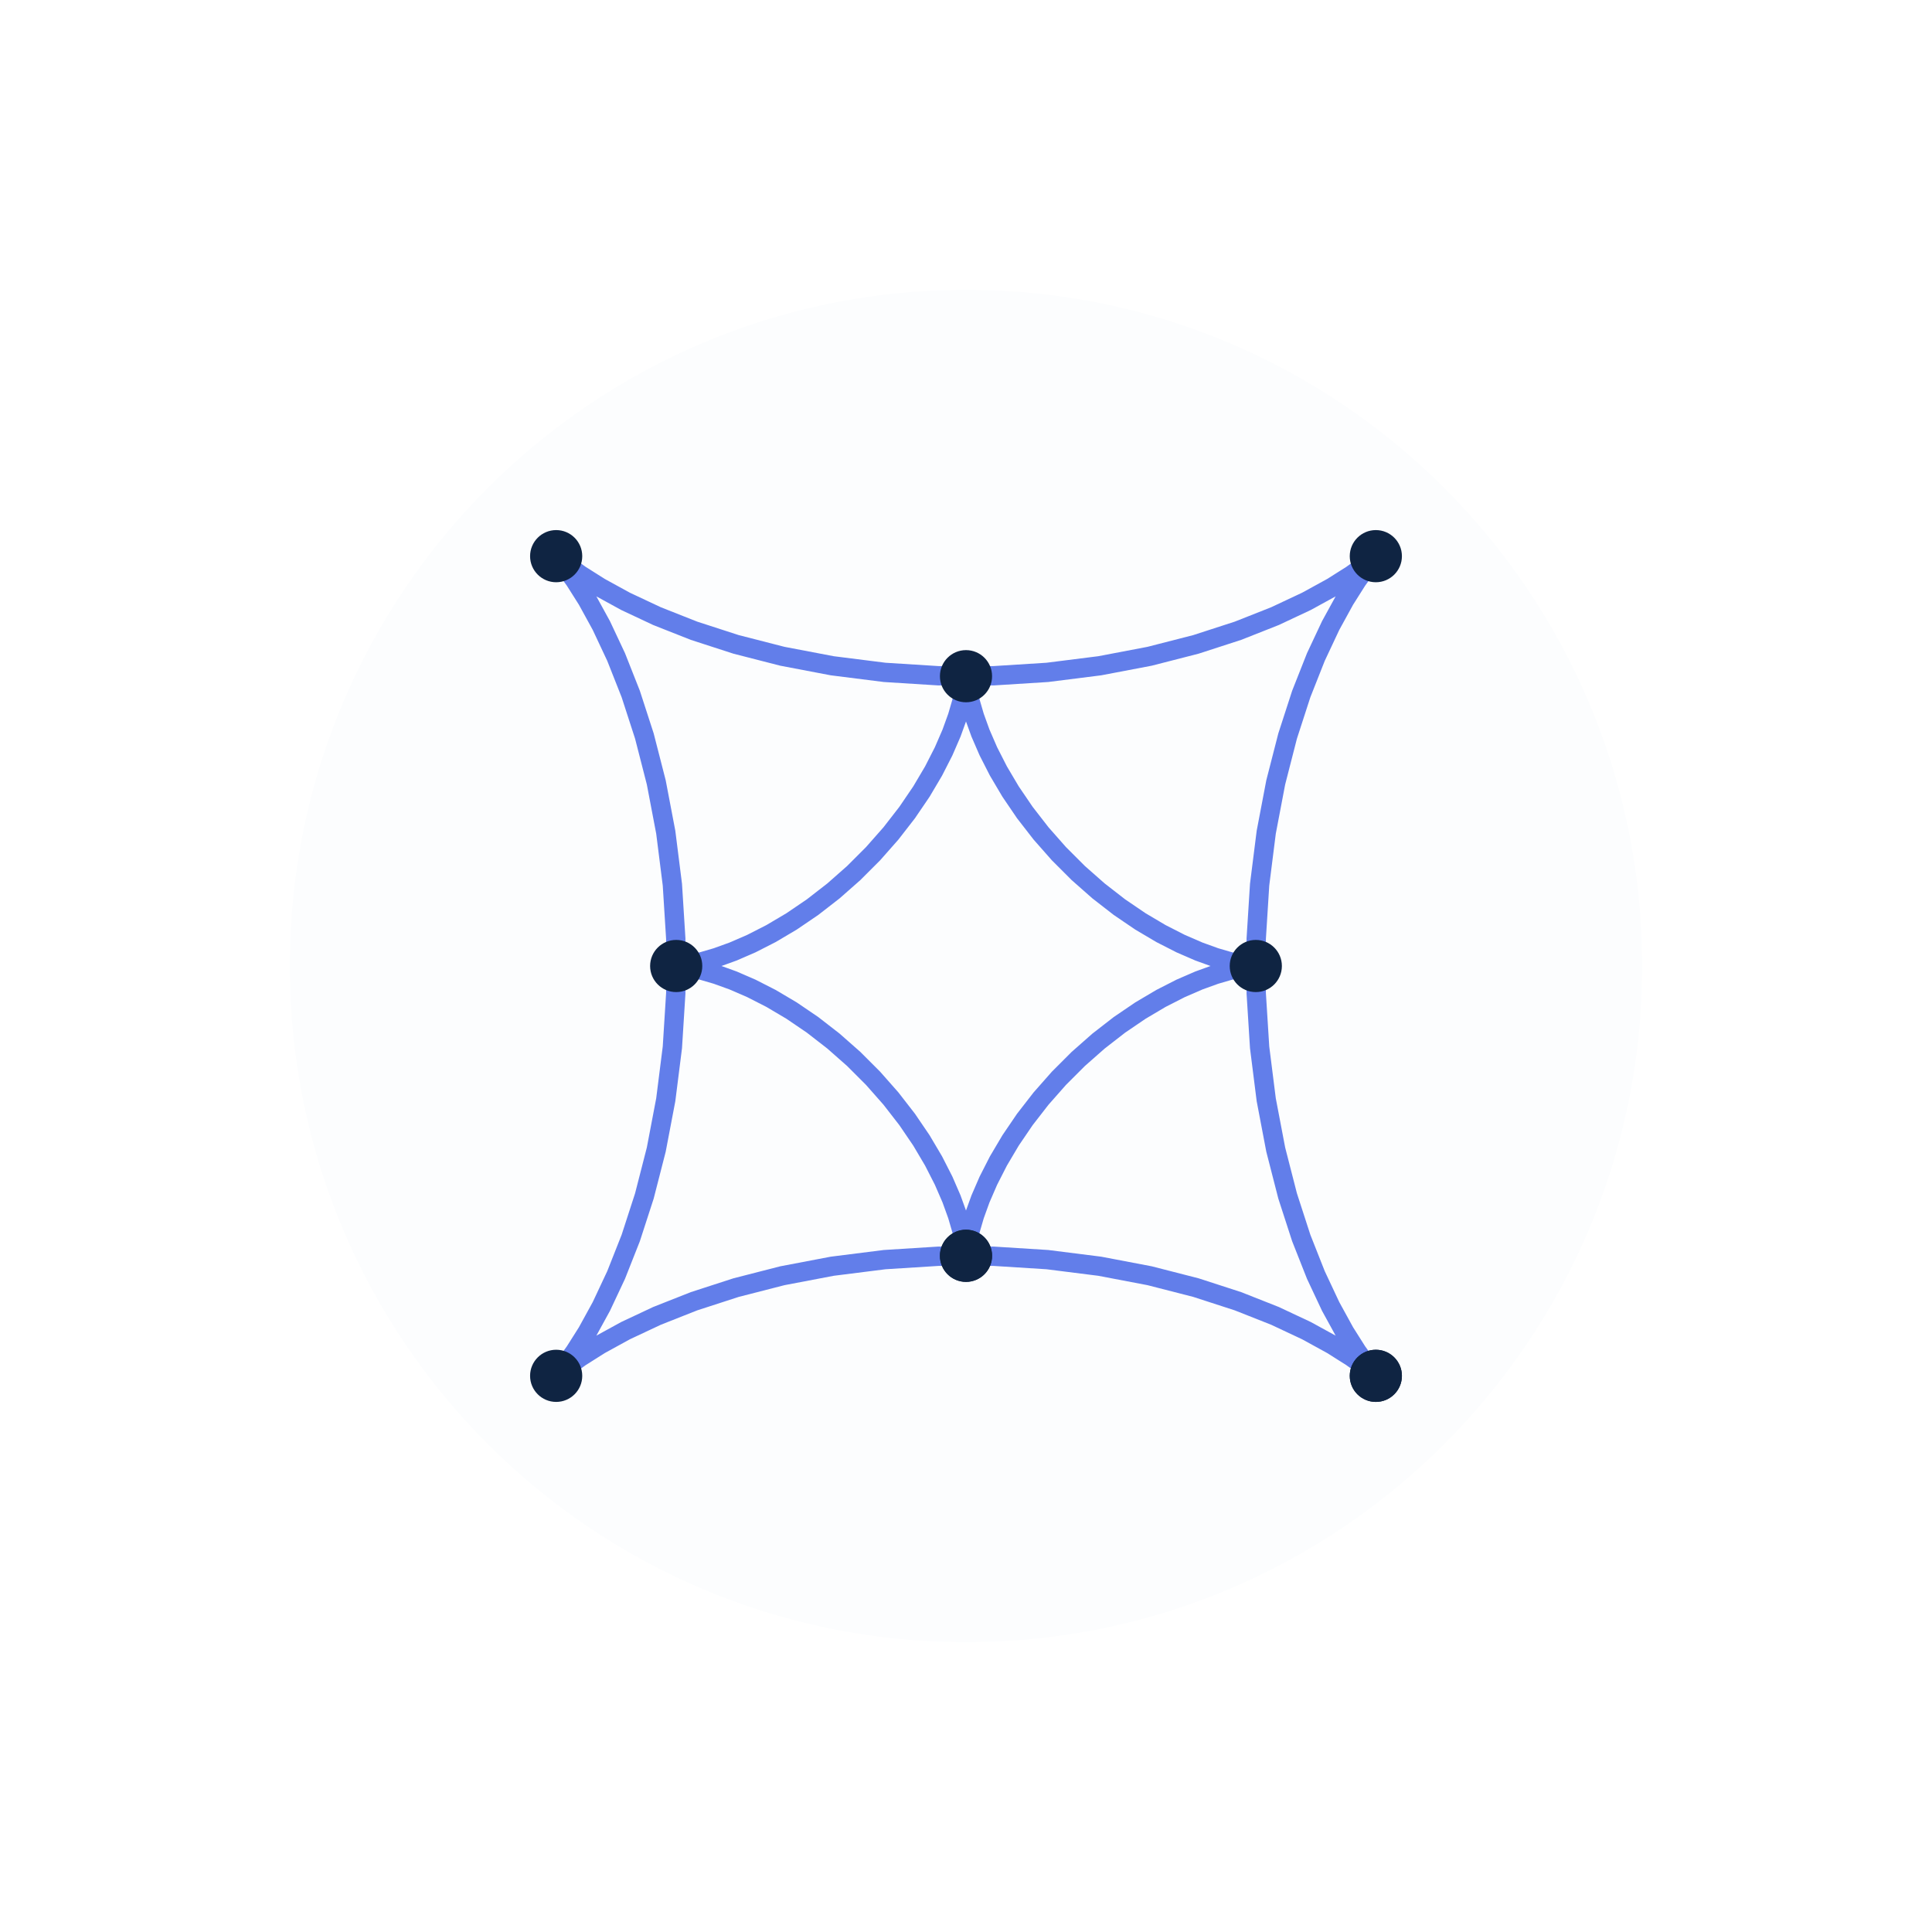
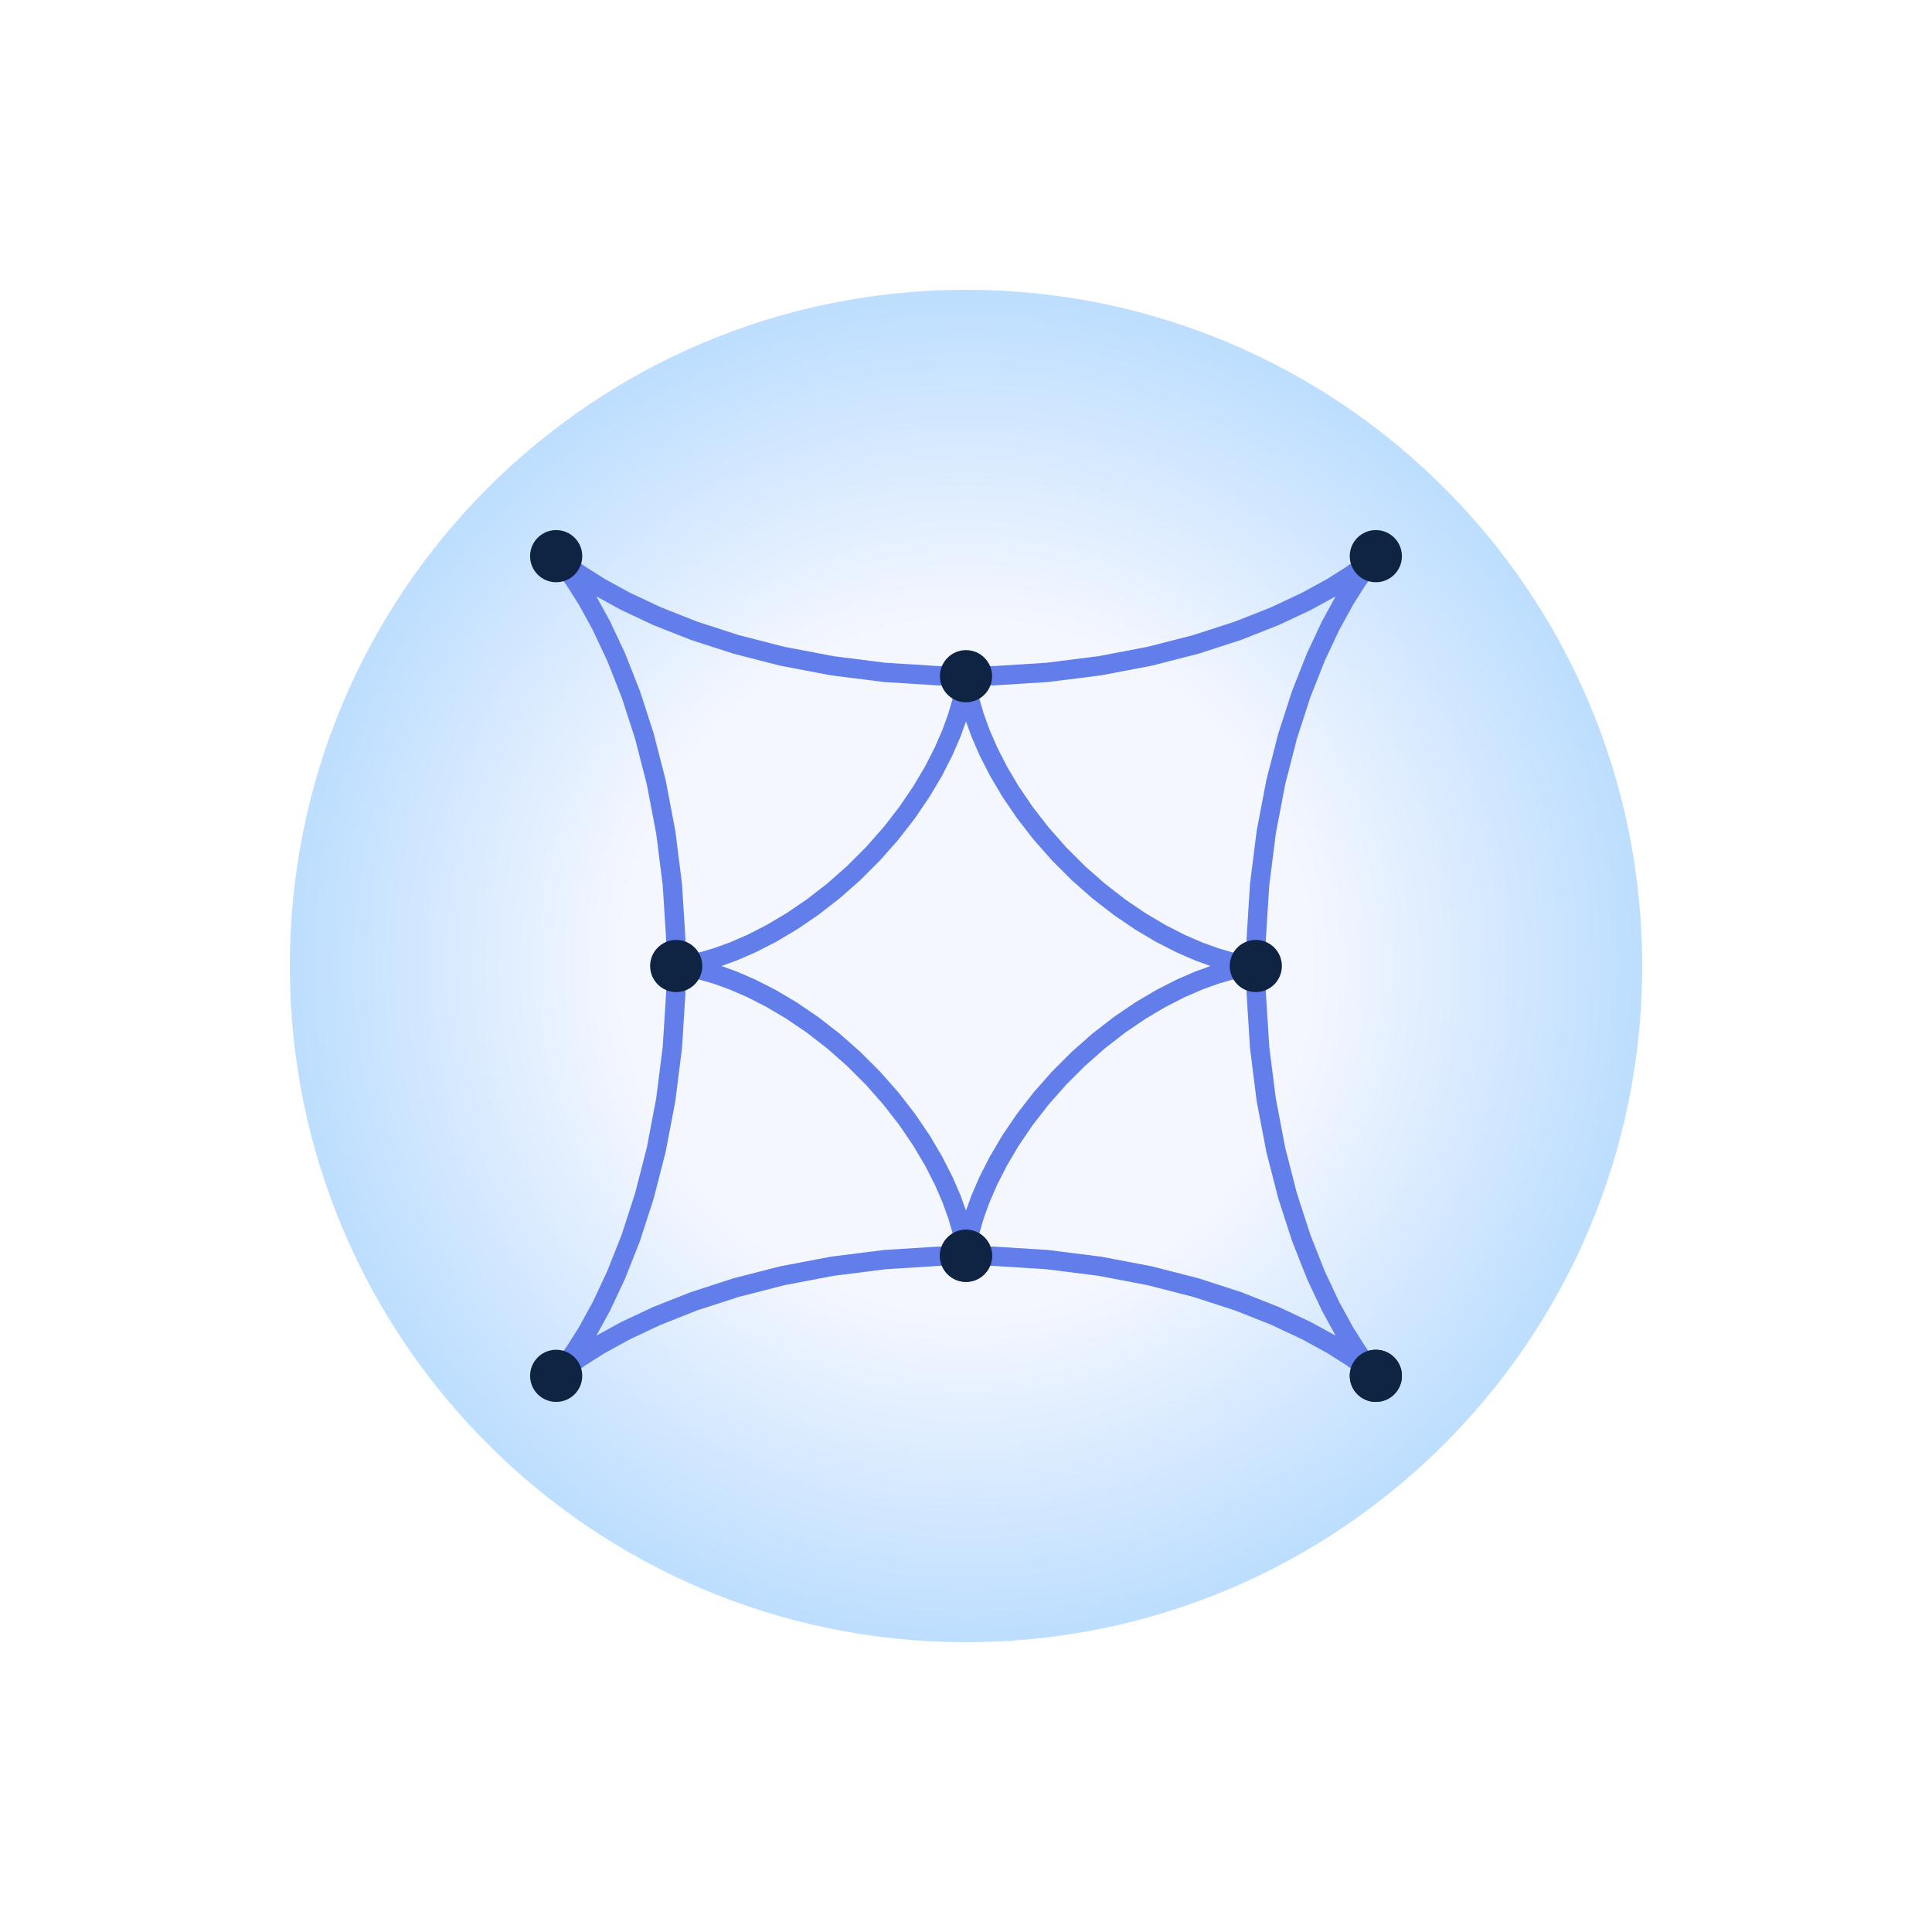
<svg xmlns="http://www.w3.org/2000/svg" width="400" height="400" viewBox="-100 -100 200 200" fill="none" version="1.1">
-   <circle cx="0" cy="0" r="70" fill="#FCFDFE" />
+   <defs>
+     <radialGradient id="bgGradient" cx="50%" cy="50%" r="50%" fx="50%" fy="50%">
+       <stop offset="50%" style="stop-color:#F5F7FF;stop-opacity:1" />
+       <stop offset="200%" style="stop-color:#bdf;stop-opacity:1" />
+     </radialGradient>
+   </defs>
+   <circle cx="0" cy="0" r="70" fill="url(#bgGradient)" />
  <path d="M 42.426 42.426 L 42.165 42.186 L 41.347 41.514 L 39.933 40.491 L 37.899 39.205 L 35.245 37.749 L 31.985 36.218 L 28.154 34.704 L 23.806 33.294 L 19.01 32.064 L 13.849 31.081 L 8.42 30.396 L 2.825 30.044 L -2.825 30.044 L -8.42 30.396 L -13.849 31.081 L -19.01 32.064 L -23.806 33.294 L -28.154 34.704 L -31.985 36.218 L -35.245 37.749 L -37.899 39.205 L -39.933 40.491 L -41.347 41.514 L -42.165 42.186 L -42.426 42.426 L -42.186 42.165 L -41.514 41.347 L -40.491 39.933 L -39.205 37.899 L -37.749 35.245 L -36.218 31.985 L -34.704 28.154 L -33.294 23.806 L -32.064 19.01 L -31.081 13.849 L -30.396 8.42 L -30.044 2.825 L -30.044 -2.825 L -30.396 -8.42 L -31.081 -13.849 L -32.064 -19.01 L -33.294 -23.806 L -34.704 -28.154 L -36.218 -31.985 L -37.749 -35.245 L -39.205 -37.899 L -40.491 -39.933 L -41.514 -41.347 L -42.186 -42.165 L -42.426 -42.426 L -42.165 -42.186 L -41.347 -41.514 L -39.933 -40.491 L -37.899 -39.205 L -35.245 -37.749 L -31.985 -36.218 L -28.154 -34.704 L -23.806 -33.294 L -19.01 -32.064 L -13.849 -31.081 L -8.42 -30.396 L -2.825 -30.044 L 2.825 -30.044 L 8.42 -30.396 L 13.849 -31.081 L 19.01 -32.064 L 23.806 -33.294 L 28.154 -34.704 L 31.985 -36.218 L 35.245 -37.749 L 37.899 -39.205 L 39.933 -40.491 L 41.347 -41.514 L 42.165 -42.186 L 42.426 -42.426 L 42.186 -42.165 L 41.514 -41.347 L 40.491 -39.933 L 39.205 -37.899 L 37.749 -35.245 L 36.218 -31.985 L 34.704 -28.154 L 33.294 -23.806 L 32.064 -19.01 L 31.081 -13.849 L 30.396 -8.42 L 30.044 -2.825 L 30.044 2.825 L 30.396 8.42 L 31.081 13.849 L 32.064 19.01 L 33.294 23.806 L 34.704 28.154 L 36.218 31.985 L 37.749 35.245 L 39.205 37.899 L 40.491 39.933 L 41.514 41.347 L 42.186 42.165 L 42.426 42.426 Z" stroke="#627EEA" stroke-width="2" />
  <circle cx="42.426" cy="42.426" r="2.7" fill="#0F2442" />
  <circle cx="-42.426" cy="42.426" r="2.7" fill="#0F2442" />
  <circle cx="-42.426" cy="-42.426" r="2.7" fill="#0F2442" />
  <circle cx="42.426" cy="-42.426" r="2.7" fill="#0F2442" />
  <circle cx="42.426" cy="42.426" r="2.7" fill="#0F2442" />
  <path d="M 1.83697019872103e-15 30 L -0.007 29.823 L -0.059 29.296 L -0.197 28.434 L -0.461 27.26 L -0.885 25.807 L -1.497 24.113 L -2.316 22.224 L -3.354 20.188 L -4.615 18.057 L -6.092 15.885 L -7.77 13.723 L -9.623 11.621 L -11.621 9.623 L -13.723 7.77 L -15.885 6.092 L -18.057 4.615 L -20.188 3.354 L -22.224 2.316 L -24.113 1.497 L -25.807 0.885 L -27.26 0.461 L -28.434 0.197 L -29.296 0.059 L -29.823 0.007 L -30 1.8369701987210304e-15 L -29.823 -0.007 L -29.296 -0.059 L -28.434 -0.197 L -27.26 -0.461 L -25.807 -0.885 L -24.113 -1.497 L -22.224 -2.316 L -20.188 -3.354 L -18.057 -4.615 L -15.885 -6.092 L -13.723 -7.77 L -11.621 -9.623 L -9.623 -11.621 L -7.77 -13.723 L -6.092 -15.885 L -4.615 -18.057 L -3.354 -20.188 L -2.316 -22.224 L -1.497 -24.113 L -0.885 -25.807 L -0.461 -27.26 L -0.197 -28.434 L -0.059 -29.296 L -0.007 -29.823 L -1.8369701987210304e-15 -30 L 0.007 -29.823 L 0.059 -29.296 L 0.197 -28.434 L 0.461 -27.26 L 0.885 -25.807 L 1.497 -24.113 L 2.316 -22.224 L 3.354 -20.188 L 4.615 -18.057 L 6.092 -15.885 L 7.77 -13.723 L 9.623 -11.621 L 11.621 -9.623 L 13.723 -7.77 L 15.885 -6.092 L 18.057 -4.615 L 20.188 -3.354 L 22.224 -2.316 L 24.113 -1.497 L 25.807 -0.885 L 27.26 -0.461 L 28.434 -0.197 L 29.296 -0.059 L 29.823 -0.007 L 30 -1.836970198721029e-15 L 29.823 0.007 L 29.296 0.059 L 28.434 0.197 L 27.26 0.461 L 25.807 0.885 L 24.113 1.497 L 22.224 2.316 L 20.188 3.354 L 18.057 4.615 L 15.885 6.092 L 13.723 7.77 L 11.621 9.623 L 9.623 11.621 L 7.77 13.723 L 6.092 15.885 L 4.615 18.057 L 3.354 20.188 L 2.316 22.224 L 1.497 24.113 L 0.885 25.807 L 0.461 27.26 L 0.197 28.434 L 0.059 29.296 L 0.007 29.823 L 1.8369701987210308e-15 30 Z" stroke="#627EEA" stroke-width="2" />
  <circle cx="1.83697019872103e-15" cy="30" r="2.7" fill="#0F2442" />
  <circle cx="-30" cy="1.8369701987210304e-15" r="2.7" fill="#0F2442" />
  <circle cx="-1.8369701987210304e-15" cy="-30" r="2.7" fill="#0F2442" />
  <circle cx="30" cy="-1.836970198721029e-15" r="2.7" fill="#0F2442" />
  <circle cx="1.8369701987210308e-15" cy="30" r="2.7" fill="#0F2442" />
</svg>
